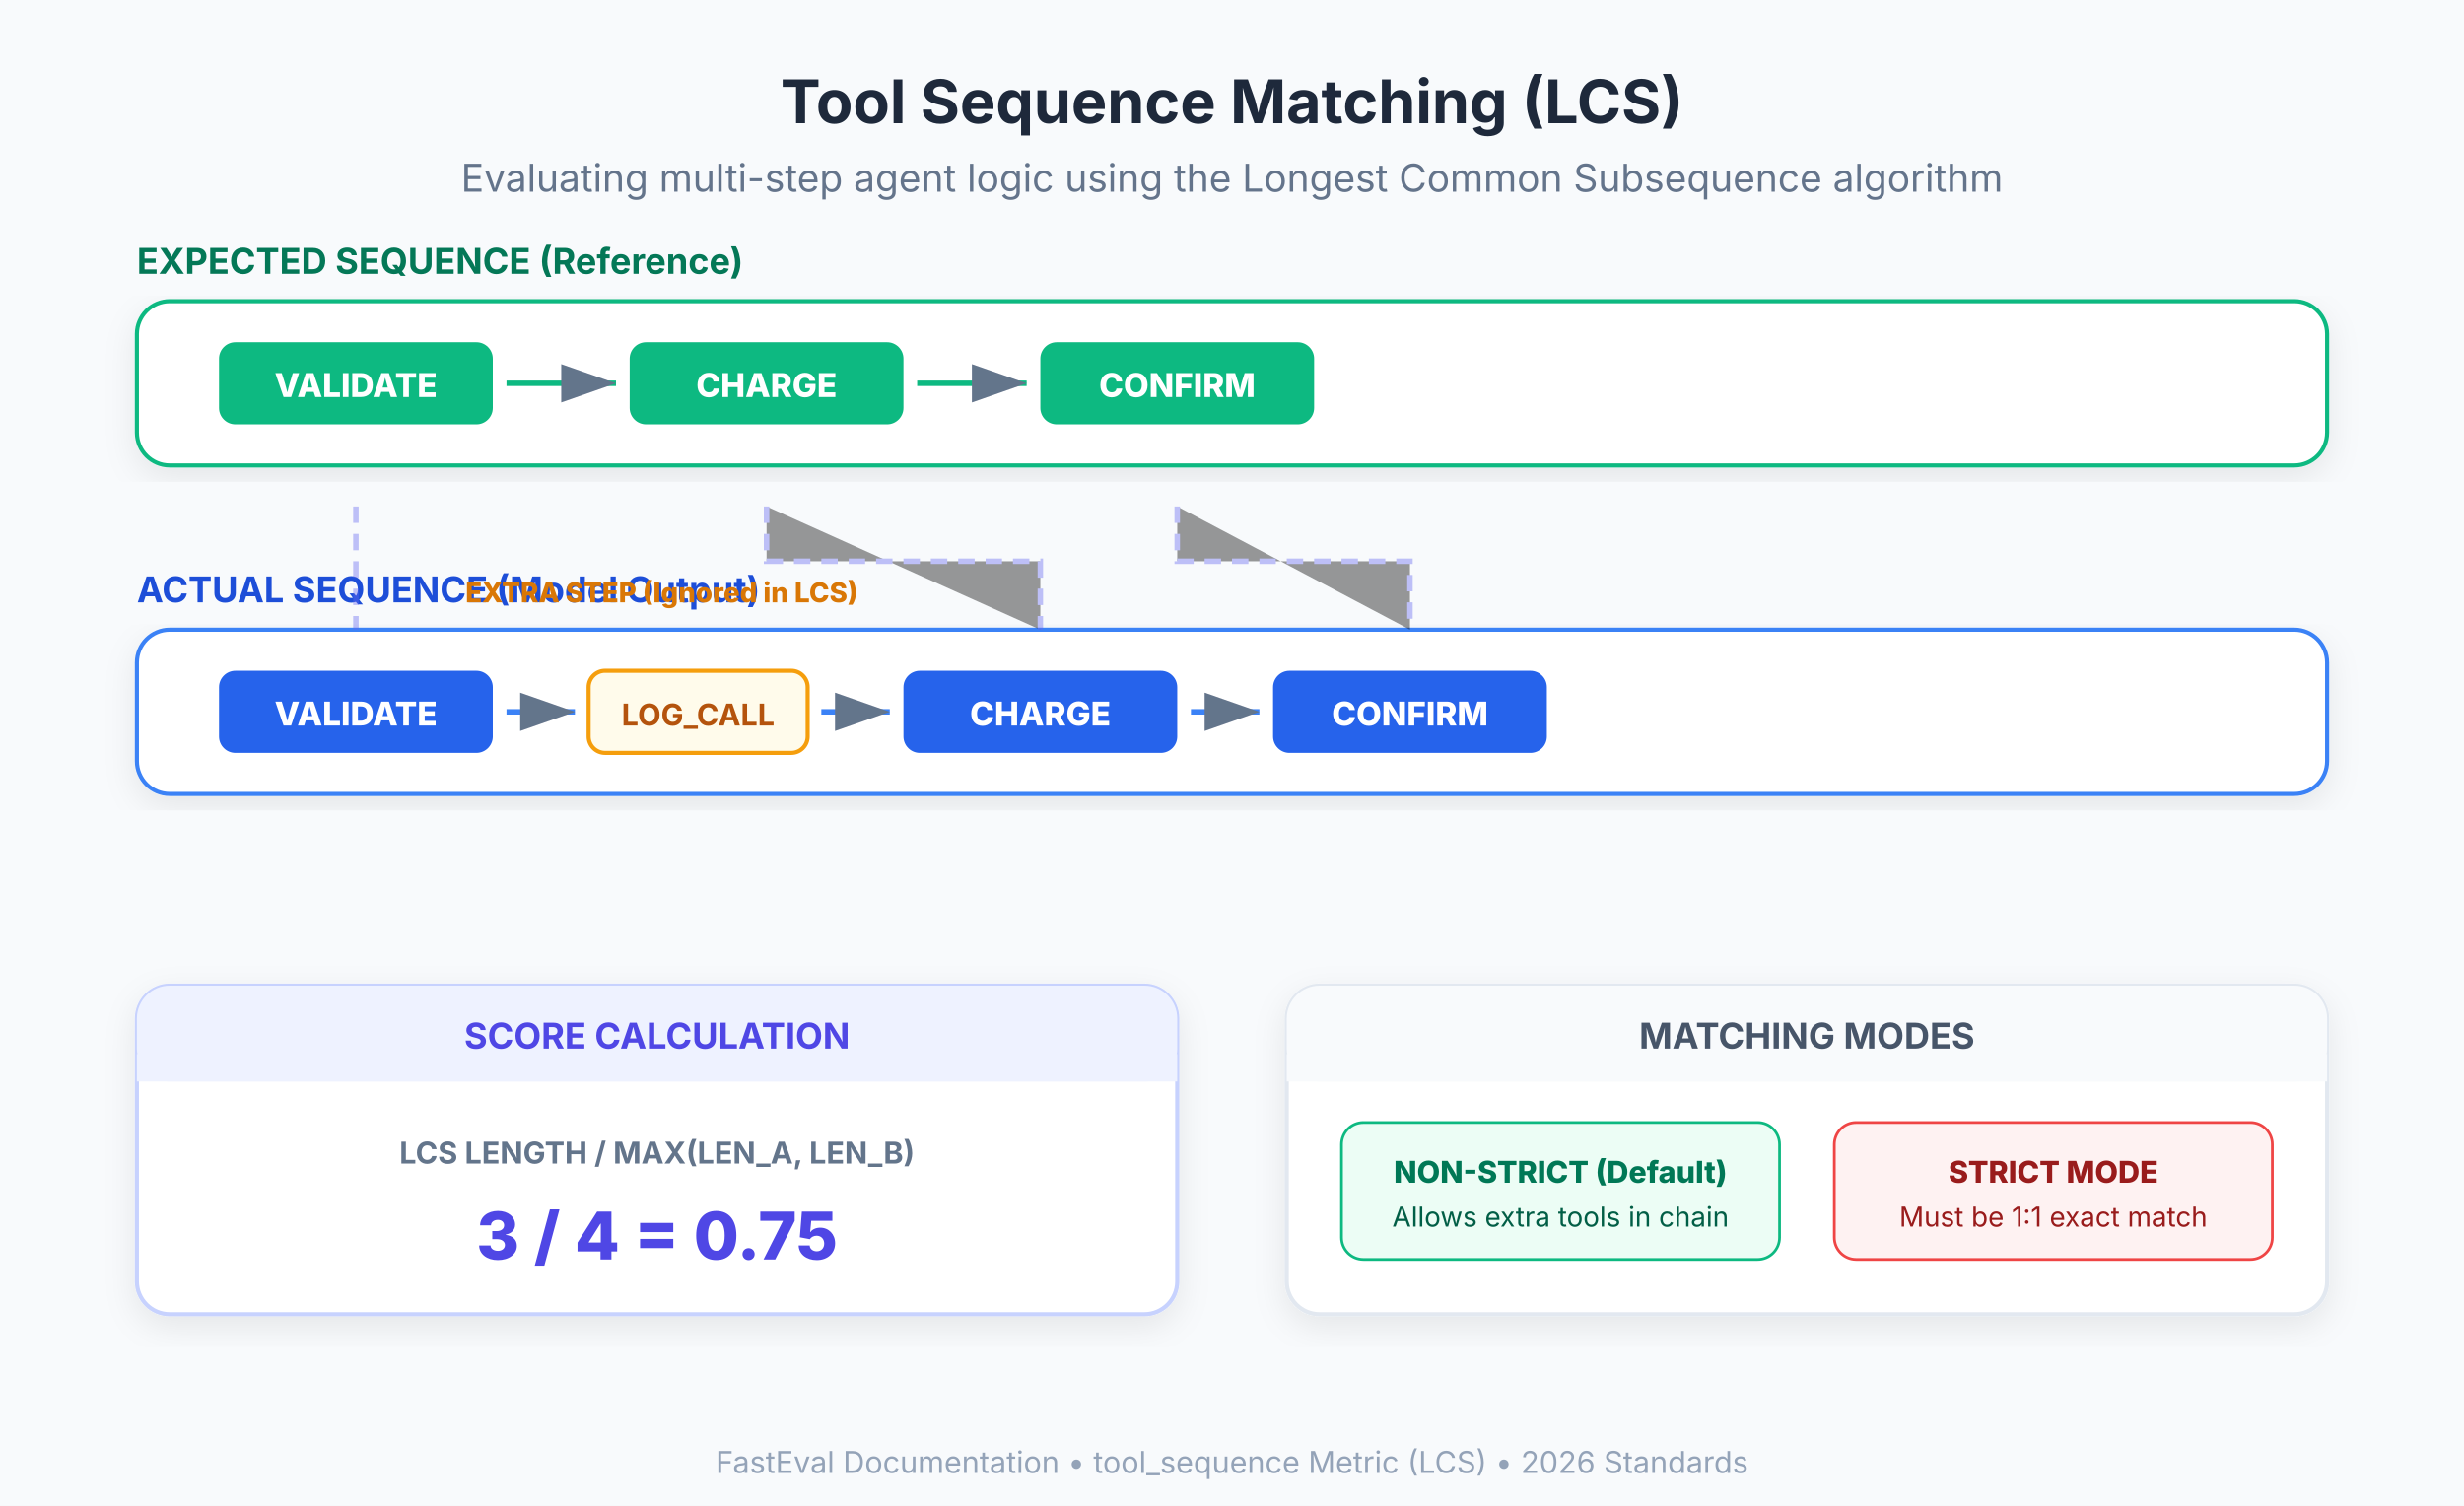
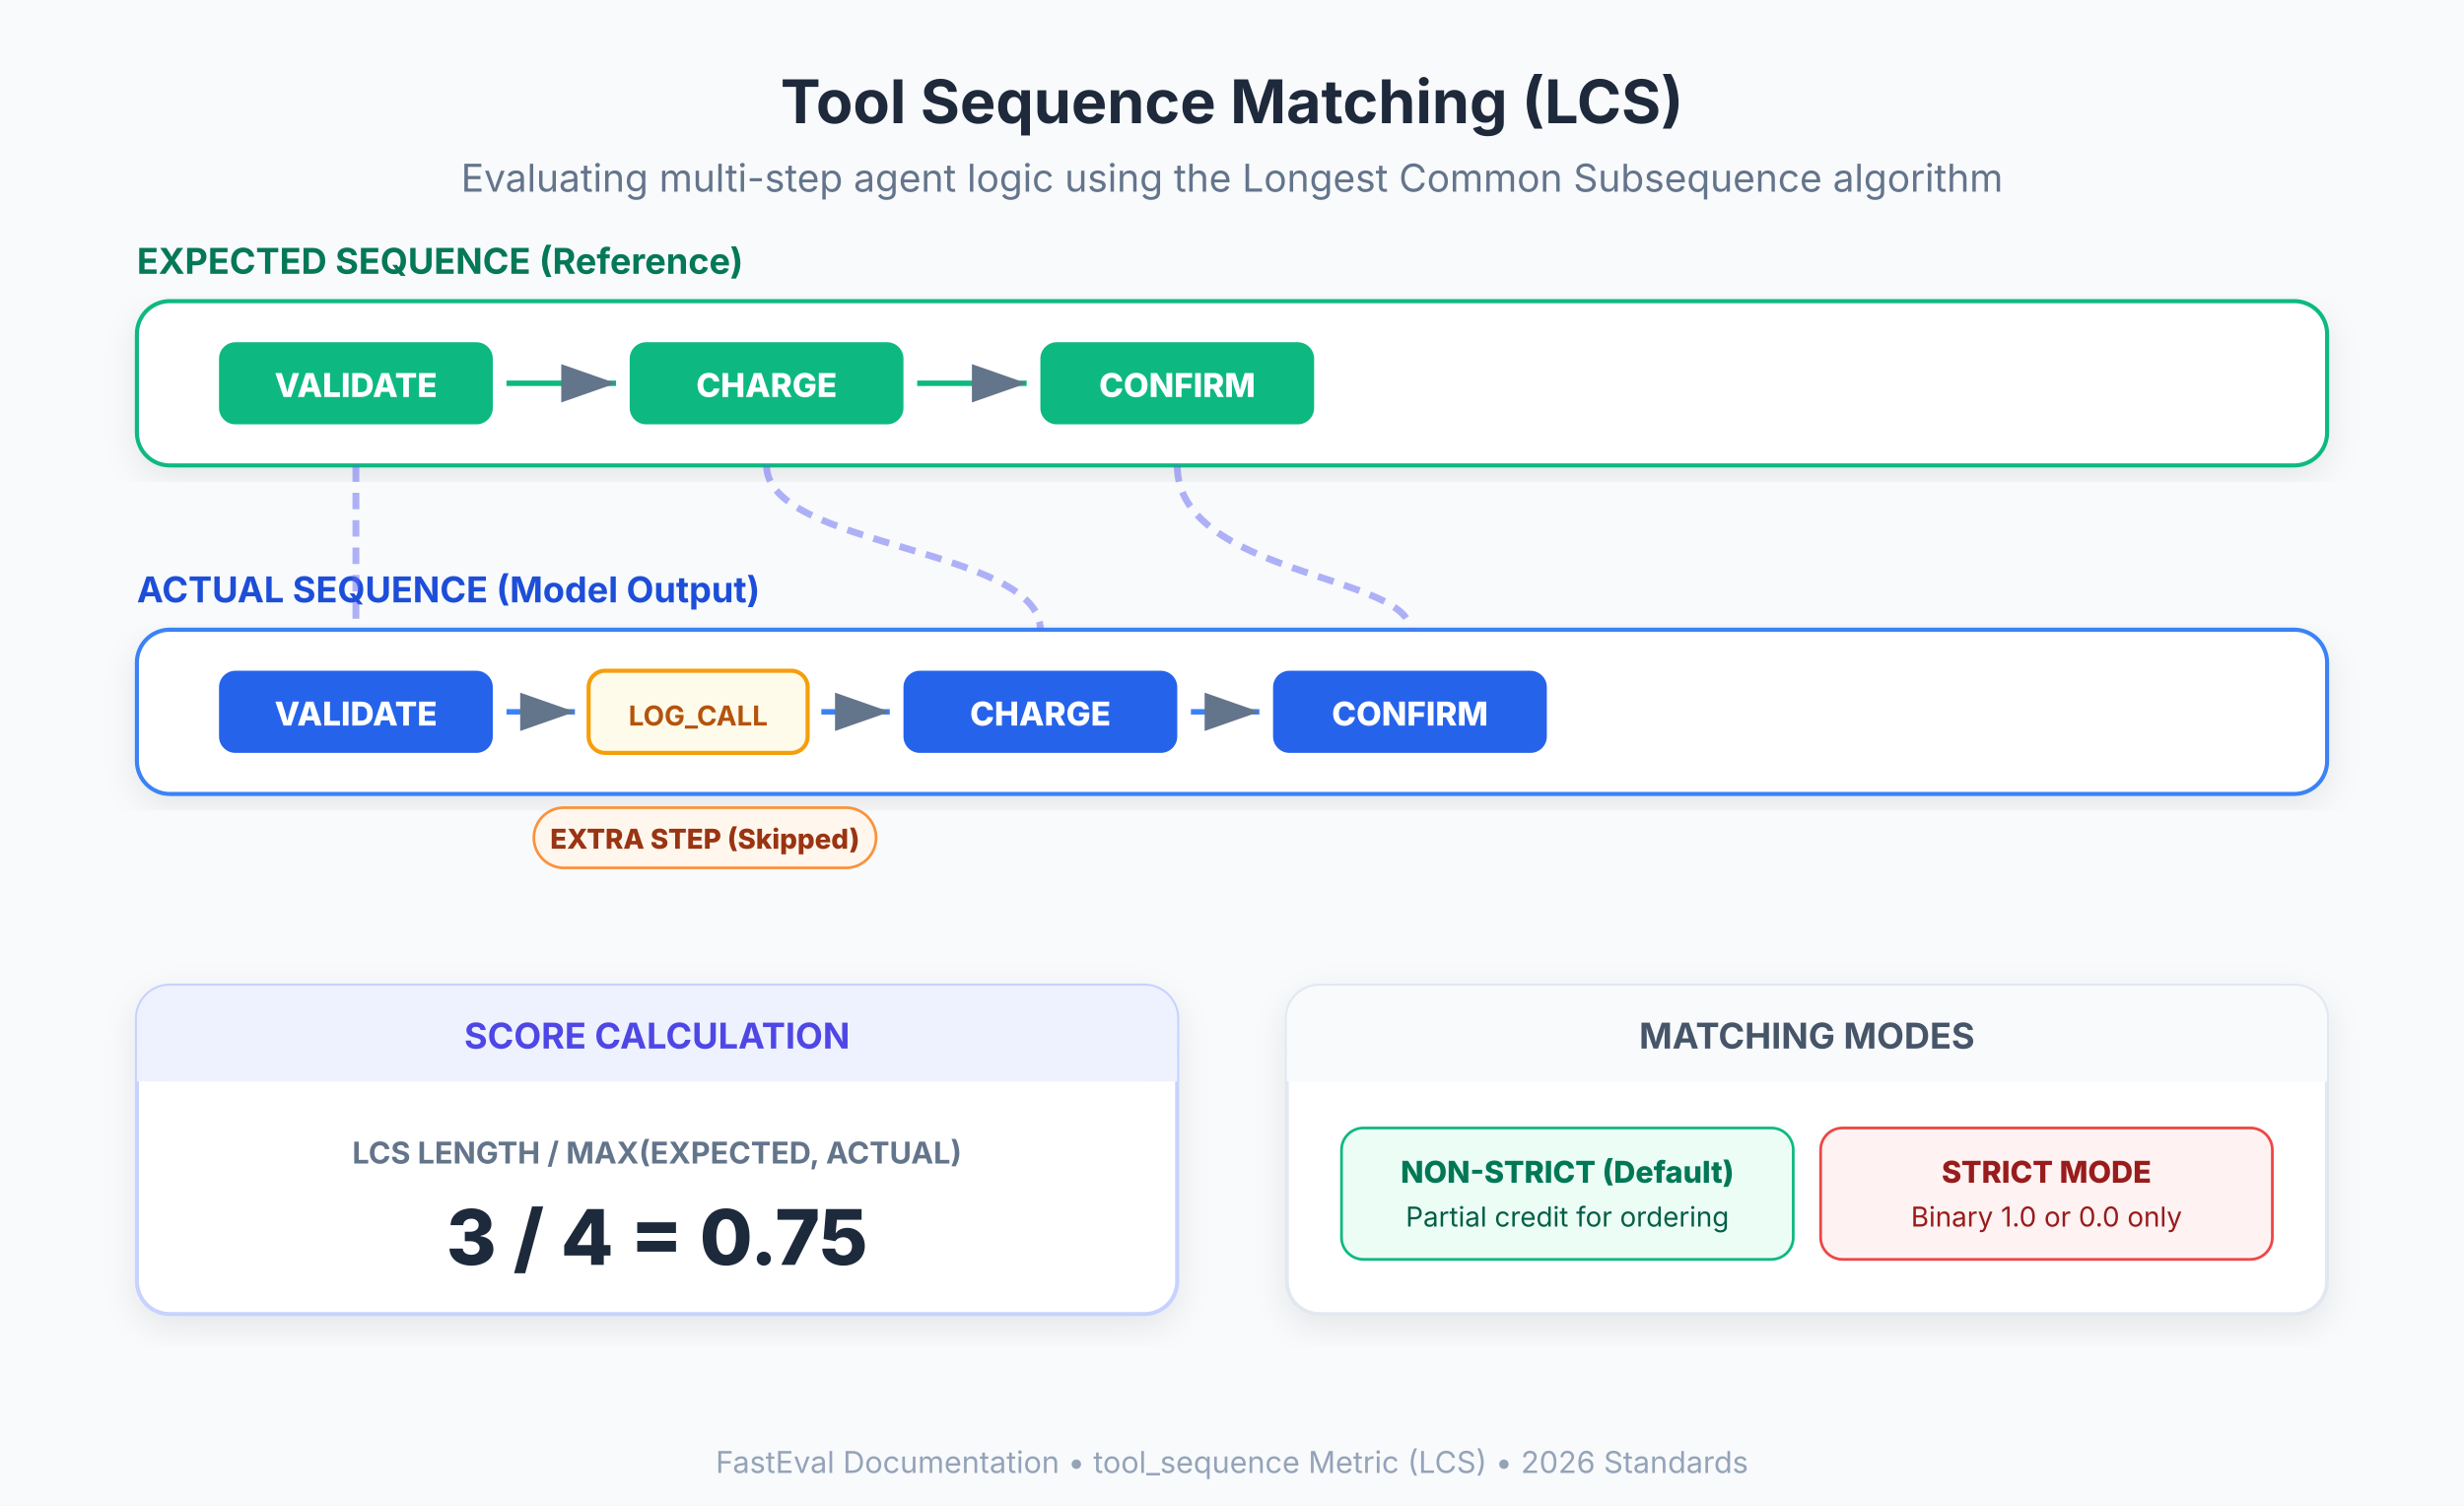
<svg xmlns="http://www.w3.org/2000/svg" viewBox="0 0 900 550" font-family="Inter, system-ui, -apple-system, sans-serif">
  <defs>
    <filter id="shadow" x="-10%" y="-10%" width="120%" height="120%">
      <feDropShadow dx="0" dy="4" stdDeviation="6" flood-opacity="0.08" />
    </filter>
    <marker id="arrowhead" markerWidth="10" markerHeight="7" refX="10" refY="3.5" orient="auto">
      <polygon points="0 0, 10 3.5, 0 7" fill="#64748b" />
    </marker>
  </defs>
  <rect width="900" height="550" fill="#f8fafc" />
  <text x="450" y="45" text-anchor="middle" font-size="22" font-weight="700" fill="#1e293b">Tool Sequence Matching (LCS)</text>
  <text x="450" y="70" text-anchor="middle" font-size="14" fill="#64748b">Evaluating multi-step agent logic using the Longest Common Subsequence algorithm</text>
  <g transform="translate(50, 110)">
    <text x="0" y="-10" font-size="13" font-weight="700" fill="#047857">EXPECTED SEQUENCE (Reference)</text>
    <g filter="url(#shadow)">
      <rect width="800" height="60" rx="12" fill="white" stroke="#10b981" stroke-width="1.5" />
      <g transform="translate(30, 15)">
-         <rect width="100" height="30" rx="6" fill="#10b981" />
+         <rect id="e1" width="100" height="30" rx="6" fill="#10b981" />
        <text x="50" y="20" text-anchor="middle" font-size="12" font-weight="800" fill="white">VALIDATE</text>
        <line x1="105" y1="15" x2="145" y2="15" stroke="#10b981" stroke-width="2" marker-end="url(#arrowhead)" />
-         <rect x="150" width="100" height="30" rx="6" fill="#10b981" />
+         <rect id="e2" x="150" width="100" height="30" rx="6" fill="#10b981" />
        <text x="200" y="20" text-anchor="middle" font-size="12" font-weight="800" fill="white">CHARGE</text>
        <line x1="255" y1="15" x2="295" y2="15" stroke="#10b981" stroke-width="2" marker-end="url(#arrowhead)" />
-         <rect x="300" width="100" height="30" rx="6" fill="#10b981" />
+         <rect id="e3" x="300" width="100" height="30" rx="6" fill="#10b981" />
        <text x="350" y="20" text-anchor="middle" font-size="12" font-weight="800" fill="white">CONFIRM</text>
      </g>
    </g>
  </g>
  <g transform="translate(50, 230)">
    <text x="0" y="-10" font-size="13" font-weight="700" fill="#1d4ed8">ACTUAL SEQUENCE (Model Output)</text>
    <g filter="url(#shadow)">
      <rect width="800" height="60" rx="12" fill="white" stroke="#3b82f6" stroke-width="1.5" />
      <g transform="translate(30, 15)">
-         <rect width="100" height="30" rx="6" fill="#2563eb" />
+         <rect id="a1" width="100" height="30" rx="6" fill="#2563eb" />
        <text x="50" y="20" text-anchor="middle" font-size="12" font-weight="800" fill="white">VALIDATE</text>
        <line x1="105" y1="15" x2="130" y2="15" stroke="#3b82f6" stroke-width="2" marker-end="url(#arrowhead)" />
        <rect x="135" width="80" height="30" rx="6" fill="#fffbeb" stroke="#f59e0b" stroke-width="1.5" />
-         <text x="175" y="20" text-anchor="middle" font-size="11" font-weight="700" fill="#b45309">LOG_CALL</text>
+         <text x="175" y="20" text-anchor="middle" font-size="10" font-weight="700" fill="#b45309">LOG_CALL</text>
        <line x1="220" y1="15" x2="245" y2="15" stroke="#3b82f6" stroke-width="2" marker-end="url(#arrowhead)" />
-         <rect x="250" width="100" height="30" rx="6" fill="#2563eb" />
+         <rect id="a2" x="250" width="100" height="30" rx="6" fill="#2563eb" />
        <text x="300" y="20" text-anchor="middle" font-size="12" font-weight="800" fill="white">CHARGE</text>
        <line x1="355" y1="15" x2="380" y2="15" stroke="#3b82f6" stroke-width="2" marker-end="url(#arrowhead)" />
-         <rect x="385" width="100" height="30" rx="6" fill="#2563eb" />
+         <rect id="a3" x="385" width="100" height="30" rx="6" fill="#2563eb" />
        <text x="435" y="20" text-anchor="middle" font-size="12" font-weight="800" fill="white">CONFIRM</text>
      </g>
    </g>
  </g>
-   <g stroke="#6366f1" stroke-width="2" stroke-dasharray="6 4" opacity="0.4">
-     <line x1="130" y1="185" x2="130" y2="230" />
-     <path d="M 280 185 L 280 205 L 380 205 L 380 230" />
-     <path d="M 430 185 L 430 205 L 515 205 L 515 230" />
+   <g stroke="#6366f1" stroke-width="2.5" stroke-dasharray="6 4" opacity="0.5" fill="none">
+     <path d="M 130 170 L 130 230" />
+     <path d="M 280 170 C 280 200, 380 200, 380 230" />
+     <path d="M 430 170 C 430 210, 515 210, 515 230" />
  </g>
-   <text x="170" y="220" font-size="10" font-weight="800" fill="#d97706">EXTRA STEP (Ignored in LCS)</text>
+   <rect x="195" y="295" width="125" height="22" rx="11" fill="#fff7ed" stroke="#fb923c" stroke-width="1" />
+   <text x="257.5" y="310" text-anchor="middle" font-size="10" font-weight="800" fill="#9a3412">EXTRA STEP (Skipped)</text>
  <g transform="translate(50, 360)">
    <g filter="url(#shadow)">
      <rect width="380" height="120" rx="12" fill="white" stroke="#c7d2fe" stroke-width="1.5" />
      <rect width="380" height="35" rx="12" fill="#eef2ff" />
      <rect y="25" width="380" height="10" fill="#eef2ff" />
      <text x="190" y="23" text-anchor="middle" font-size="13" font-weight="700" fill="#4f46e5">SCORE CALCULATION</text>
-       <text x="190" y="65" text-anchor="middle" font-size="11" font-weight="700" fill="#64748b">LCS LENGTH / MAX(LEN_A, LEN_B)</text>
-       <text x="190" y="100" text-anchor="middle" font-size="24" font-weight="800" fill="#4f46e5">3 / 4 = 0.75</text>
+       <text x="190" y="65" text-anchor="middle" font-size="11" font-weight="700" fill="#64748b">LCS LENGTH / MAX(EXPECTED, ACTUAL)</text>
+       <text x="190" y="102" text-anchor="middle" font-size="28" font-weight="800" fill="#1e293b">3 / 4 = 0.75</text>
    </g>
    <g transform="translate(420, 0)" filter="url(#shadow)">
      <rect width="380" height="120" rx="12" fill="white" stroke="#e2e8f0" stroke-width="1.5" />
      <rect width="380" height="35" rx="12" fill="#f8fafc" />
      <rect y="25" width="380" height="10" fill="#f8fafc" />
      <text x="190" y="23" text-anchor="middle" font-size="13" font-weight="700" fill="#475569">MATCHING MODES</text>
-       <g transform="translate(20, 50)">
-         <rect width="160" height="50" rx="8" fill="#ecfdf5" stroke="#10b981" />
-         <text x="80" y="22" text-anchor="middle" font-size="11" font-weight="800" fill="#047857">NON-STRICT (Default)</text>
-         <text x="80" y="38" text-anchor="middle" font-size="10" fill="#065f46">Allows extra tools in chain</text>
+       <g transform="translate(20, 52)">
+         <rect width="165" height="48" rx="8" fill="#ecfdf5" stroke="#10b981" />
+         <text x="82.5" y="20" text-anchor="middle" font-size="11" font-weight="800" fill="#047857">NON-STRICT (Default)</text>
+         <text x="82.5" y="36" text-anchor="middle" font-size="10" fill="#065f46">Partial credit for ordering</text>
      </g>
-       <g transform="translate(200, 50)">
-         <rect width="160" height="50" rx="8" fill="#fef2f2" stroke="#ef4444" />
-         <text x="80" y="22" text-anchor="middle" font-size="11" font-weight="800" fill="#991b1b">STRICT MODE</text>
-         <text x="80" y="38" text-anchor="middle" font-size="10" fill="#991b1b">Must be 1:1 exact match</text>
+       <g transform="translate(195, 52)">
+         <rect width="165" height="48" rx="8" fill="#fef2f2" stroke="#ef4444" />
+         <text x="82.5" y="20" text-anchor="middle" font-size="11" font-weight="800" fill="#991b1b">STRICT MODE</text>
+         <text x="82.5" y="36" text-anchor="middle" font-size="10" fill="#991b1b">Binary 1.0 or 0.0 only</text>
      </g>
    </g>
  </g>
  <text x="450" y="538" text-anchor="middle" font-size="11" fill="#94a3b8">FastEval Documentation • tool_sequence Metric (LCS) • 2026 Standards</text>
</svg>
